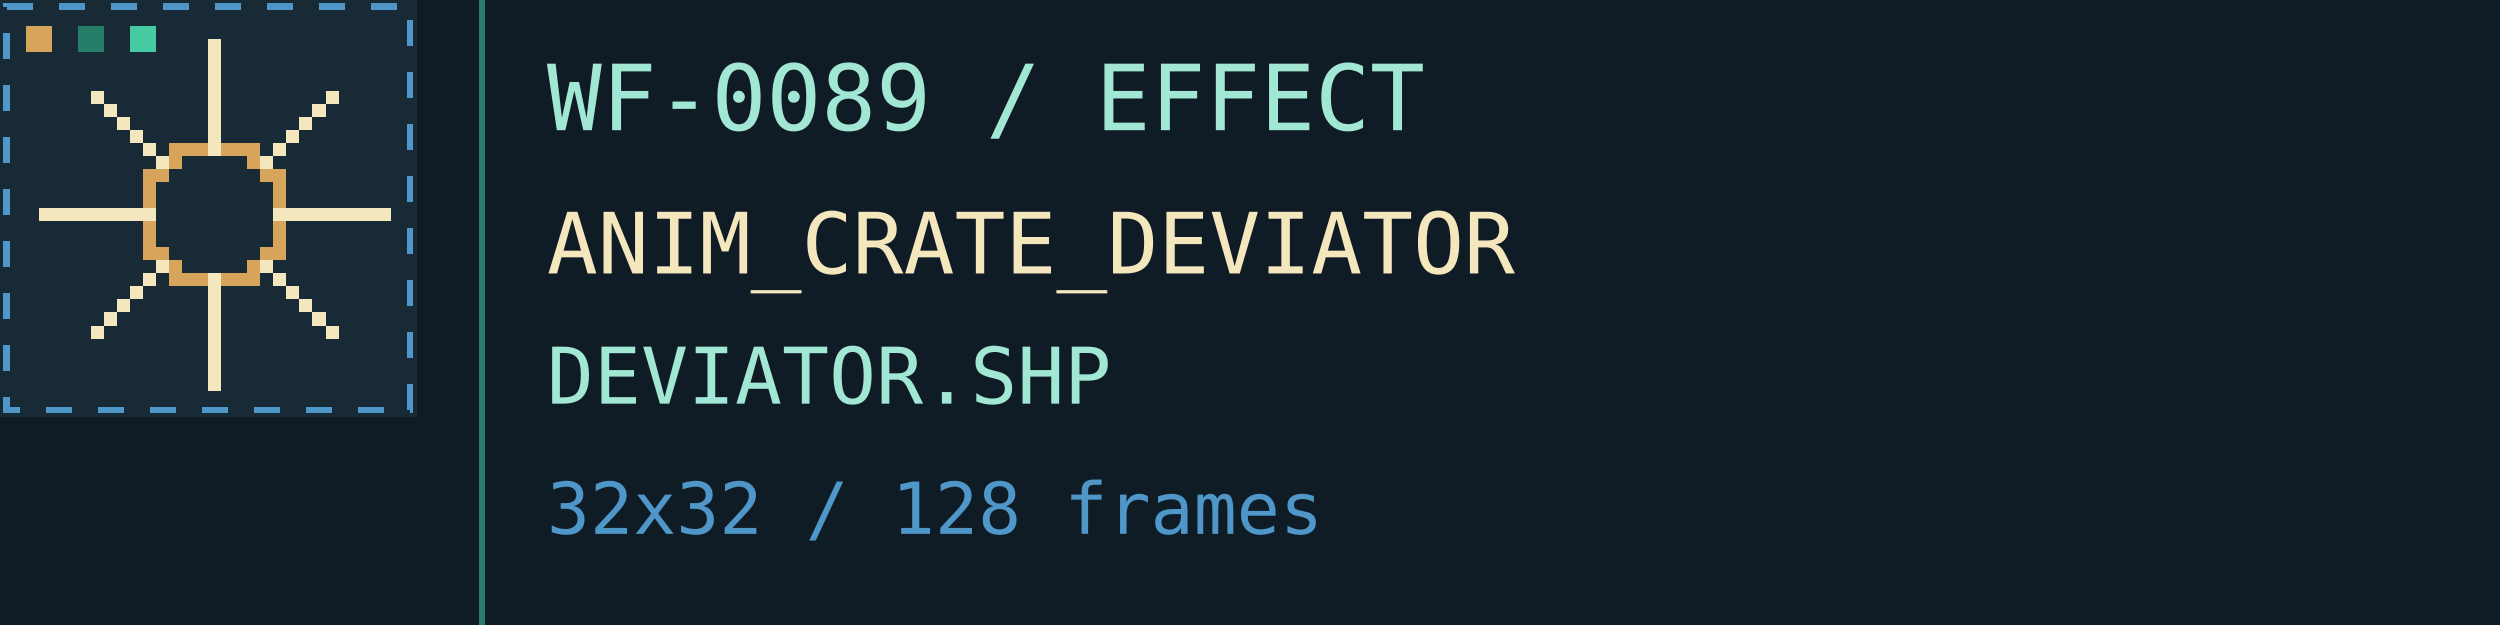
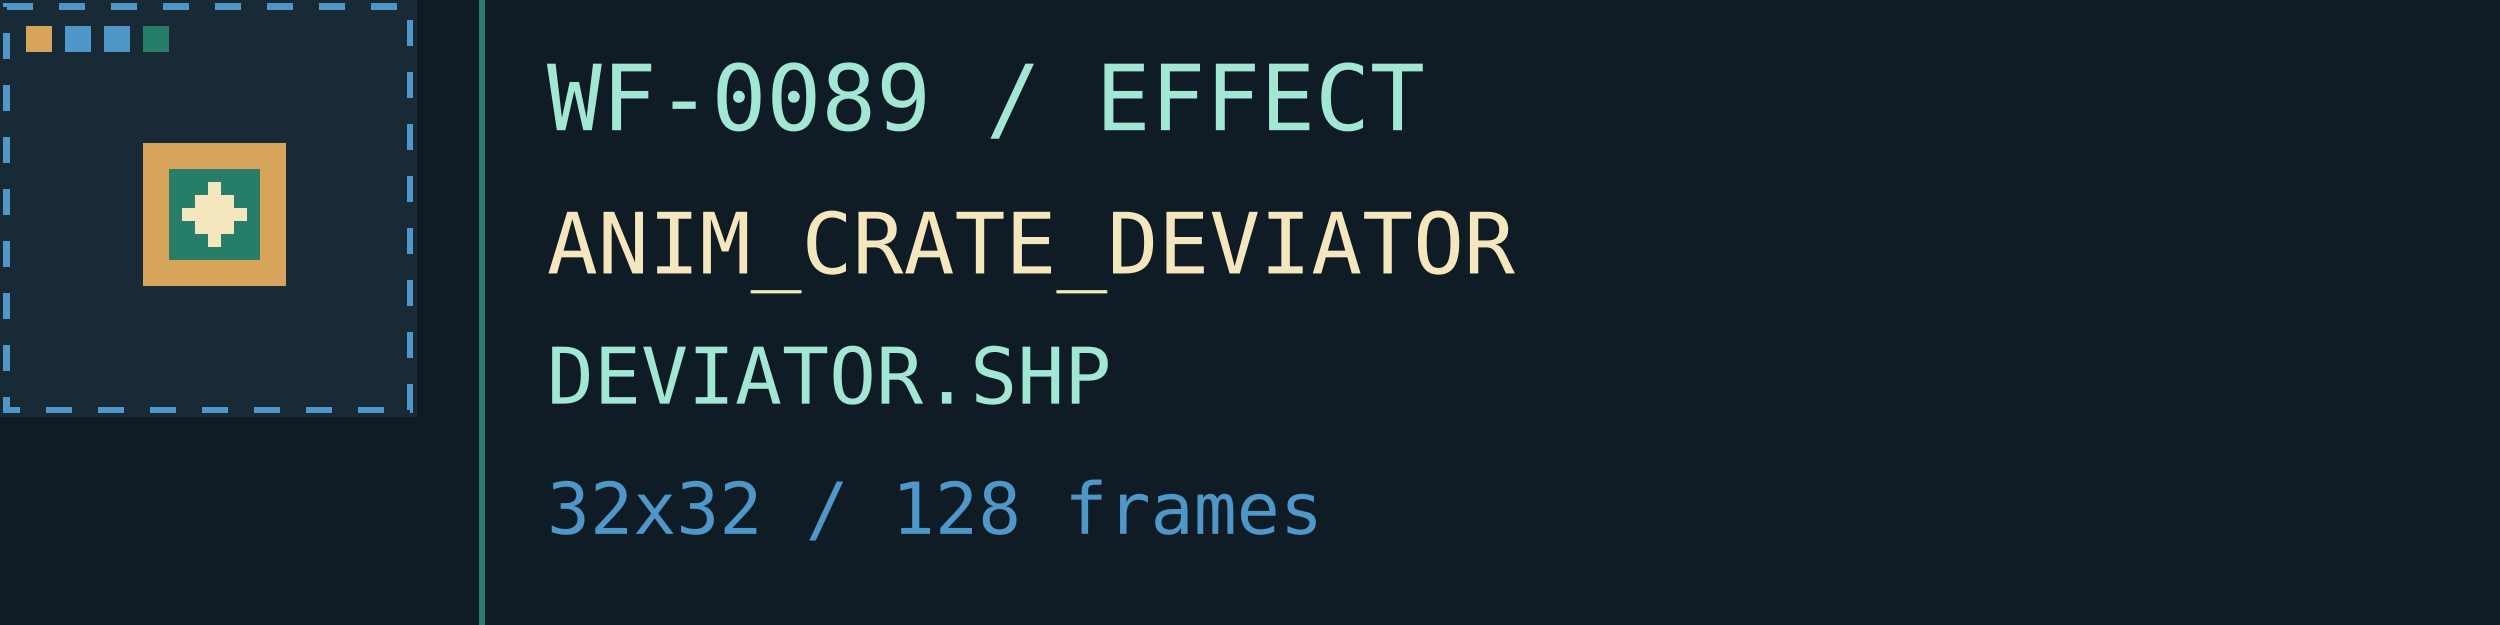
<svg xmlns="http://www.w3.org/2000/svg" viewBox="0 0 192 48" width="576" height="144" shape-rendering="crispEdges" role="img" aria-label="WF-0089 effect ANIM_CRATE_DEVIATOR original wireframe">
  <rect width="192" height="48" fill="#101c25" />
  <rect width="32" height="32" fill="#172a36" />
  <rect x="0.5" y="0.5" width="31" height="31" fill="none" stroke="#4e97c8" stroke-dasharray="2 2" stroke-width="0.5" />
  <rect x="2" y="2" width="2" height="1" fill="#d7a45b" />
-   <rect x="6" y="2" width="2" height="1" fill="#277e68" />
-   <rect x="10" y="2" width="2" height="1" fill="#45cba2" />
+   <rect x="5" y="2" width="2" height="1" fill="#4e97c8" />
+   <rect x="8" y="2" width="2" height="1" fill="#4e97c8" />
+   <rect x="11" y="2" width="2" height="1" fill="#277e68" />
  <rect x="2" y="3" width="2" height="1" fill="#d7a45b" />
-   <rect x="6" y="3" width="2" height="1" fill="#277e68" />
-   <rect x="10" y="3" width="2" height="1" fill="#45cba2" />
-   <rect x="16" y="3" width="1" height="1" fill="#f4e6bd" />
-   <rect x="16" y="4" width="1" height="1" fill="#f4e6bd" />
-   <rect x="16" y="5" width="1" height="1" fill="#f4e6bd" />
-   <rect x="16" y="6" width="1" height="1" fill="#f4e6bd" />
-   <rect x="7" y="7" width="1" height="1" fill="#f4e6bd" />
-   <rect x="16" y="7" width="1" height="1" fill="#f4e6bd" />
-   <rect x="25" y="7" width="1" height="1" fill="#f4e6bd" />
-   <rect x="8" y="8" width="1" height="1" fill="#f4e6bd" />
-   <rect x="16" y="8" width="1" height="1" fill="#f4e6bd" />
-   <rect x="24" y="8" width="1" height="1" fill="#f4e6bd" />
-   <rect x="9" y="9" width="1" height="1" fill="#f4e6bd" />
-   <rect x="16" y="9" width="1" height="1" fill="#f4e6bd" />
-   <rect x="23" y="9" width="1" height="1" fill="#f4e6bd" />
-   <rect x="10" y="10" width="1" height="1" fill="#f4e6bd" />
-   <rect x="16" y="10" width="1" height="1" fill="#f4e6bd" />
-   <rect x="22" y="10" width="1" height="1" fill="#f4e6bd" />
-   <rect x="11" y="11" width="1" height="1" fill="#f4e6bd" />
-   <rect x="13" y="11" width="3" height="1" fill="#d7a45b" />
-   <rect x="16" y="11" width="1" height="1" fill="#f4e6bd" />
-   <rect x="17" y="11" width="3" height="1" fill="#d7a45b" />
-   <rect x="21" y="11" width="1" height="1" fill="#f4e6bd" />
-   <rect x="12" y="12" width="1" height="1" fill="#f4e6bd" />
-   <rect x="13" y="12" width="1" height="1" fill="#d7a45b" />
-   <rect x="19" y="12" width="1" height="1" fill="#d7a45b" />
-   <rect x="20" y="12" width="1" height="1" fill="#f4e6bd" />
+   <rect x="5" y="3" width="2" height="1" fill="#4e97c8" />
+   <rect x="8" y="3" width="2" height="1" fill="#4e97c8" />
+   <rect x="11" y="3" width="2" height="1" fill="#277e68" />
+   <rect x="11" y="11" width="11" height="1" fill="#d7a45b" />
+   <rect x="11" y="12" width="11" height="1" fill="#d7a45b" />
  <rect x="11" y="13" width="2" height="1" fill="#d7a45b" />
+   <rect x="13" y="13" width="7" height="1" fill="#277e68" />
  <rect x="20" y="13" width="2" height="1" fill="#d7a45b" />
-   <rect x="11" y="14" width="1" height="1" fill="#d7a45b" />
-   <rect x="21" y="14" width="1" height="1" fill="#d7a45b" />
-   <rect x="11" y="15" width="1" height="1" fill="#d7a45b" />
-   <rect x="21" y="15" width="1" height="1" fill="#d7a45b" />
-   <rect x="3" y="16" width="9" height="1" fill="#f4e6bd" />
-   <rect x="21" y="16" width="9" height="1" fill="#f4e6bd" />
-   <rect x="11" y="17" width="1" height="1" fill="#d7a45b" />
-   <rect x="21" y="17" width="1" height="1" fill="#d7a45b" />
-   <rect x="11" y="18" width="1" height="1" fill="#d7a45b" />
-   <rect x="21" y="18" width="1" height="1" fill="#d7a45b" />
+   <rect x="11" y="14" width="2" height="1" fill="#d7a45b" />
+   <rect x="13" y="14" width="3" height="1" fill="#277e68" />
+   <rect x="16" y="14" width="1" height="1" fill="#f4e6bd" />
+   <rect x="17" y="14" width="3" height="1" fill="#277e68" />
+   <rect x="20" y="14" width="2" height="1" fill="#d7a45b" />
+   <rect x="11" y="15" width="2" height="1" fill="#d7a45b" />
+   <rect x="13" y="15" width="2" height="1" fill="#277e68" />
+   <rect x="15" y="15" width="3" height="1" fill="#f4e6bd" />
+   <rect x="18" y="15" width="2" height="1" fill="#277e68" />
+   <rect x="20" y="15" width="2" height="1" fill="#d7a45b" />
+   <rect x="11" y="16" width="2" height="1" fill="#d7a45b" />
+   <rect x="13" y="16" width="1" height="1" fill="#277e68" />
+   <rect x="14" y="16" width="5" height="1" fill="#f4e6bd" />
+   <rect x="19" y="16" width="1" height="1" fill="#277e68" />
+   <rect x="20" y="16" width="2" height="1" fill="#d7a45b" />
+   <rect x="11" y="17" width="2" height="1" fill="#d7a45b" />
+   <rect x="13" y="17" width="2" height="1" fill="#277e68" />
+   <rect x="15" y="17" width="3" height="1" fill="#f4e6bd" />
+   <rect x="18" y="17" width="2" height="1" fill="#277e68" />
+   <rect x="20" y="17" width="2" height="1" fill="#d7a45b" />
+   <rect x="11" y="18" width="2" height="1" fill="#d7a45b" />
+   <rect x="13" y="18" width="3" height="1" fill="#277e68" />
+   <rect x="16" y="18" width="1" height="1" fill="#f4e6bd" />
+   <rect x="17" y="18" width="3" height="1" fill="#277e68" />
+   <rect x="20" y="18" width="2" height="1" fill="#d7a45b" />
  <rect x="11" y="19" width="2" height="1" fill="#d7a45b" />
+   <rect x="13" y="19" width="7" height="1" fill="#277e68" />
  <rect x="20" y="19" width="2" height="1" fill="#d7a45b" />
-   <rect x="12" y="20" width="1" height="1" fill="#f4e6bd" />
-   <rect x="13" y="20" width="1" height="1" fill="#d7a45b" />
-   <rect x="19" y="20" width="1" height="1" fill="#d7a45b" />
-   <rect x="20" y="20" width="1" height="1" fill="#f4e6bd" />
-   <rect x="11" y="21" width="1" height="1" fill="#f4e6bd" />
-   <rect x="13" y="21" width="3" height="1" fill="#d7a45b" />
-   <rect x="16" y="21" width="1" height="1" fill="#f4e6bd" />
-   <rect x="17" y="21" width="3" height="1" fill="#d7a45b" />
-   <rect x="21" y="21" width="1" height="1" fill="#f4e6bd" />
-   <rect x="10" y="22" width="1" height="1" fill="#f4e6bd" />
-   <rect x="16" y="22" width="1" height="1" fill="#f4e6bd" />
-   <rect x="22" y="22" width="1" height="1" fill="#f4e6bd" />
-   <rect x="9" y="23" width="1" height="1" fill="#f4e6bd" />
-   <rect x="16" y="23" width="1" height="1" fill="#f4e6bd" />
-   <rect x="23" y="23" width="1" height="1" fill="#f4e6bd" />
-   <rect x="8" y="24" width="1" height="1" fill="#f4e6bd" />
-   <rect x="16" y="24" width="1" height="1" fill="#f4e6bd" />
-   <rect x="24" y="24" width="1" height="1" fill="#f4e6bd" />
-   <rect x="7" y="25" width="1" height="1" fill="#f4e6bd" />
-   <rect x="16" y="25" width="1" height="1" fill="#f4e6bd" />
-   <rect x="25" y="25" width="1" height="1" fill="#f4e6bd" />
-   <rect x="16" y="26" width="1" height="1" fill="#f4e6bd" />
-   <rect x="16" y="27" width="1" height="1" fill="#f4e6bd" />
-   <rect x="16" y="28" width="1" height="1" fill="#f4e6bd" />
-   <rect x="16" y="29" width="1" height="1" fill="#f4e6bd" />
+   <rect x="11" y="20" width="11" height="1" fill="#d7a45b" />
+   <rect x="11" y="21" width="11" height="1" fill="#d7a45b" />
  <line x1="37" y1="0" x2="37" y2="48" stroke="#277e68" stroke-width="0.5" />
  <g font-family="monospace" fill="#a1e7d3">
    <text x="42" y="10" font-size="7">WF-0089 / EFFECT</text>
    <text x="42" y="21" font-size="6.5" fill="#f4e6bd">ANIM_CRATE_DEVIATOR</text>
    <text x="42" y="31" font-size="6">DEVIATOR.SHP</text>
    <text x="42" y="41" font-size="5.5" fill="#4e97c8">32x32 / 128 frames</text>
  </g>
</svg>
